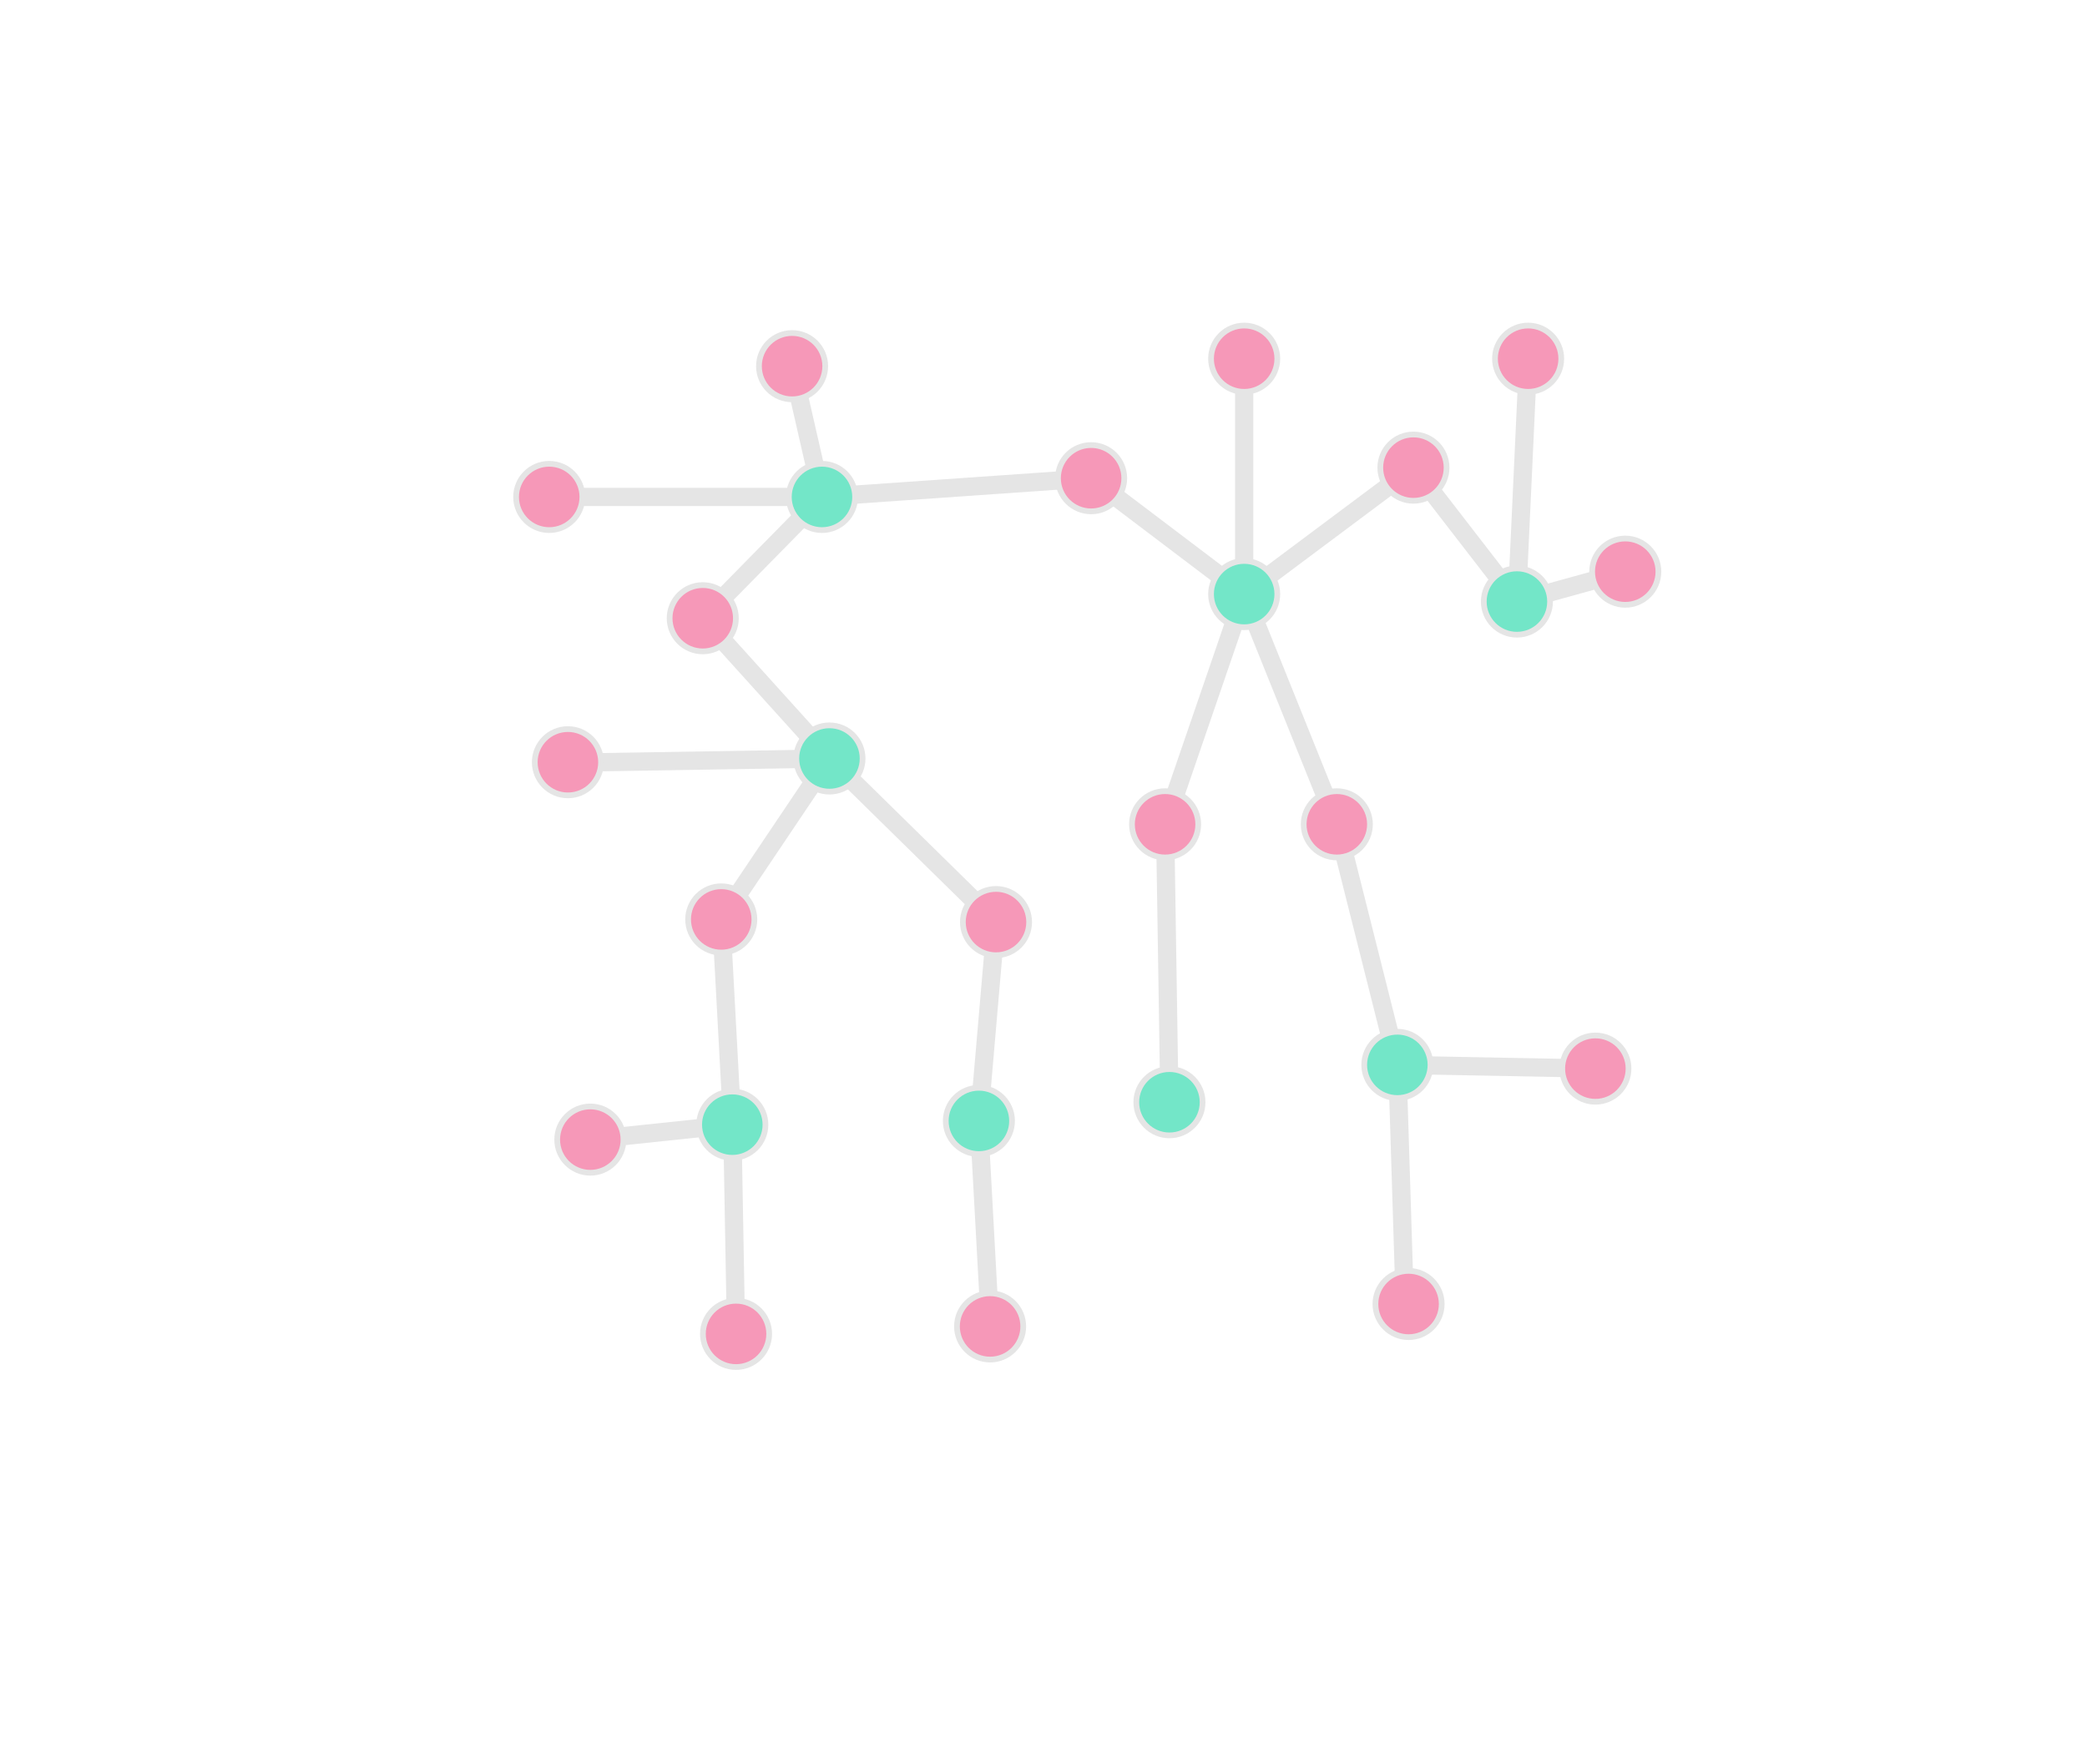
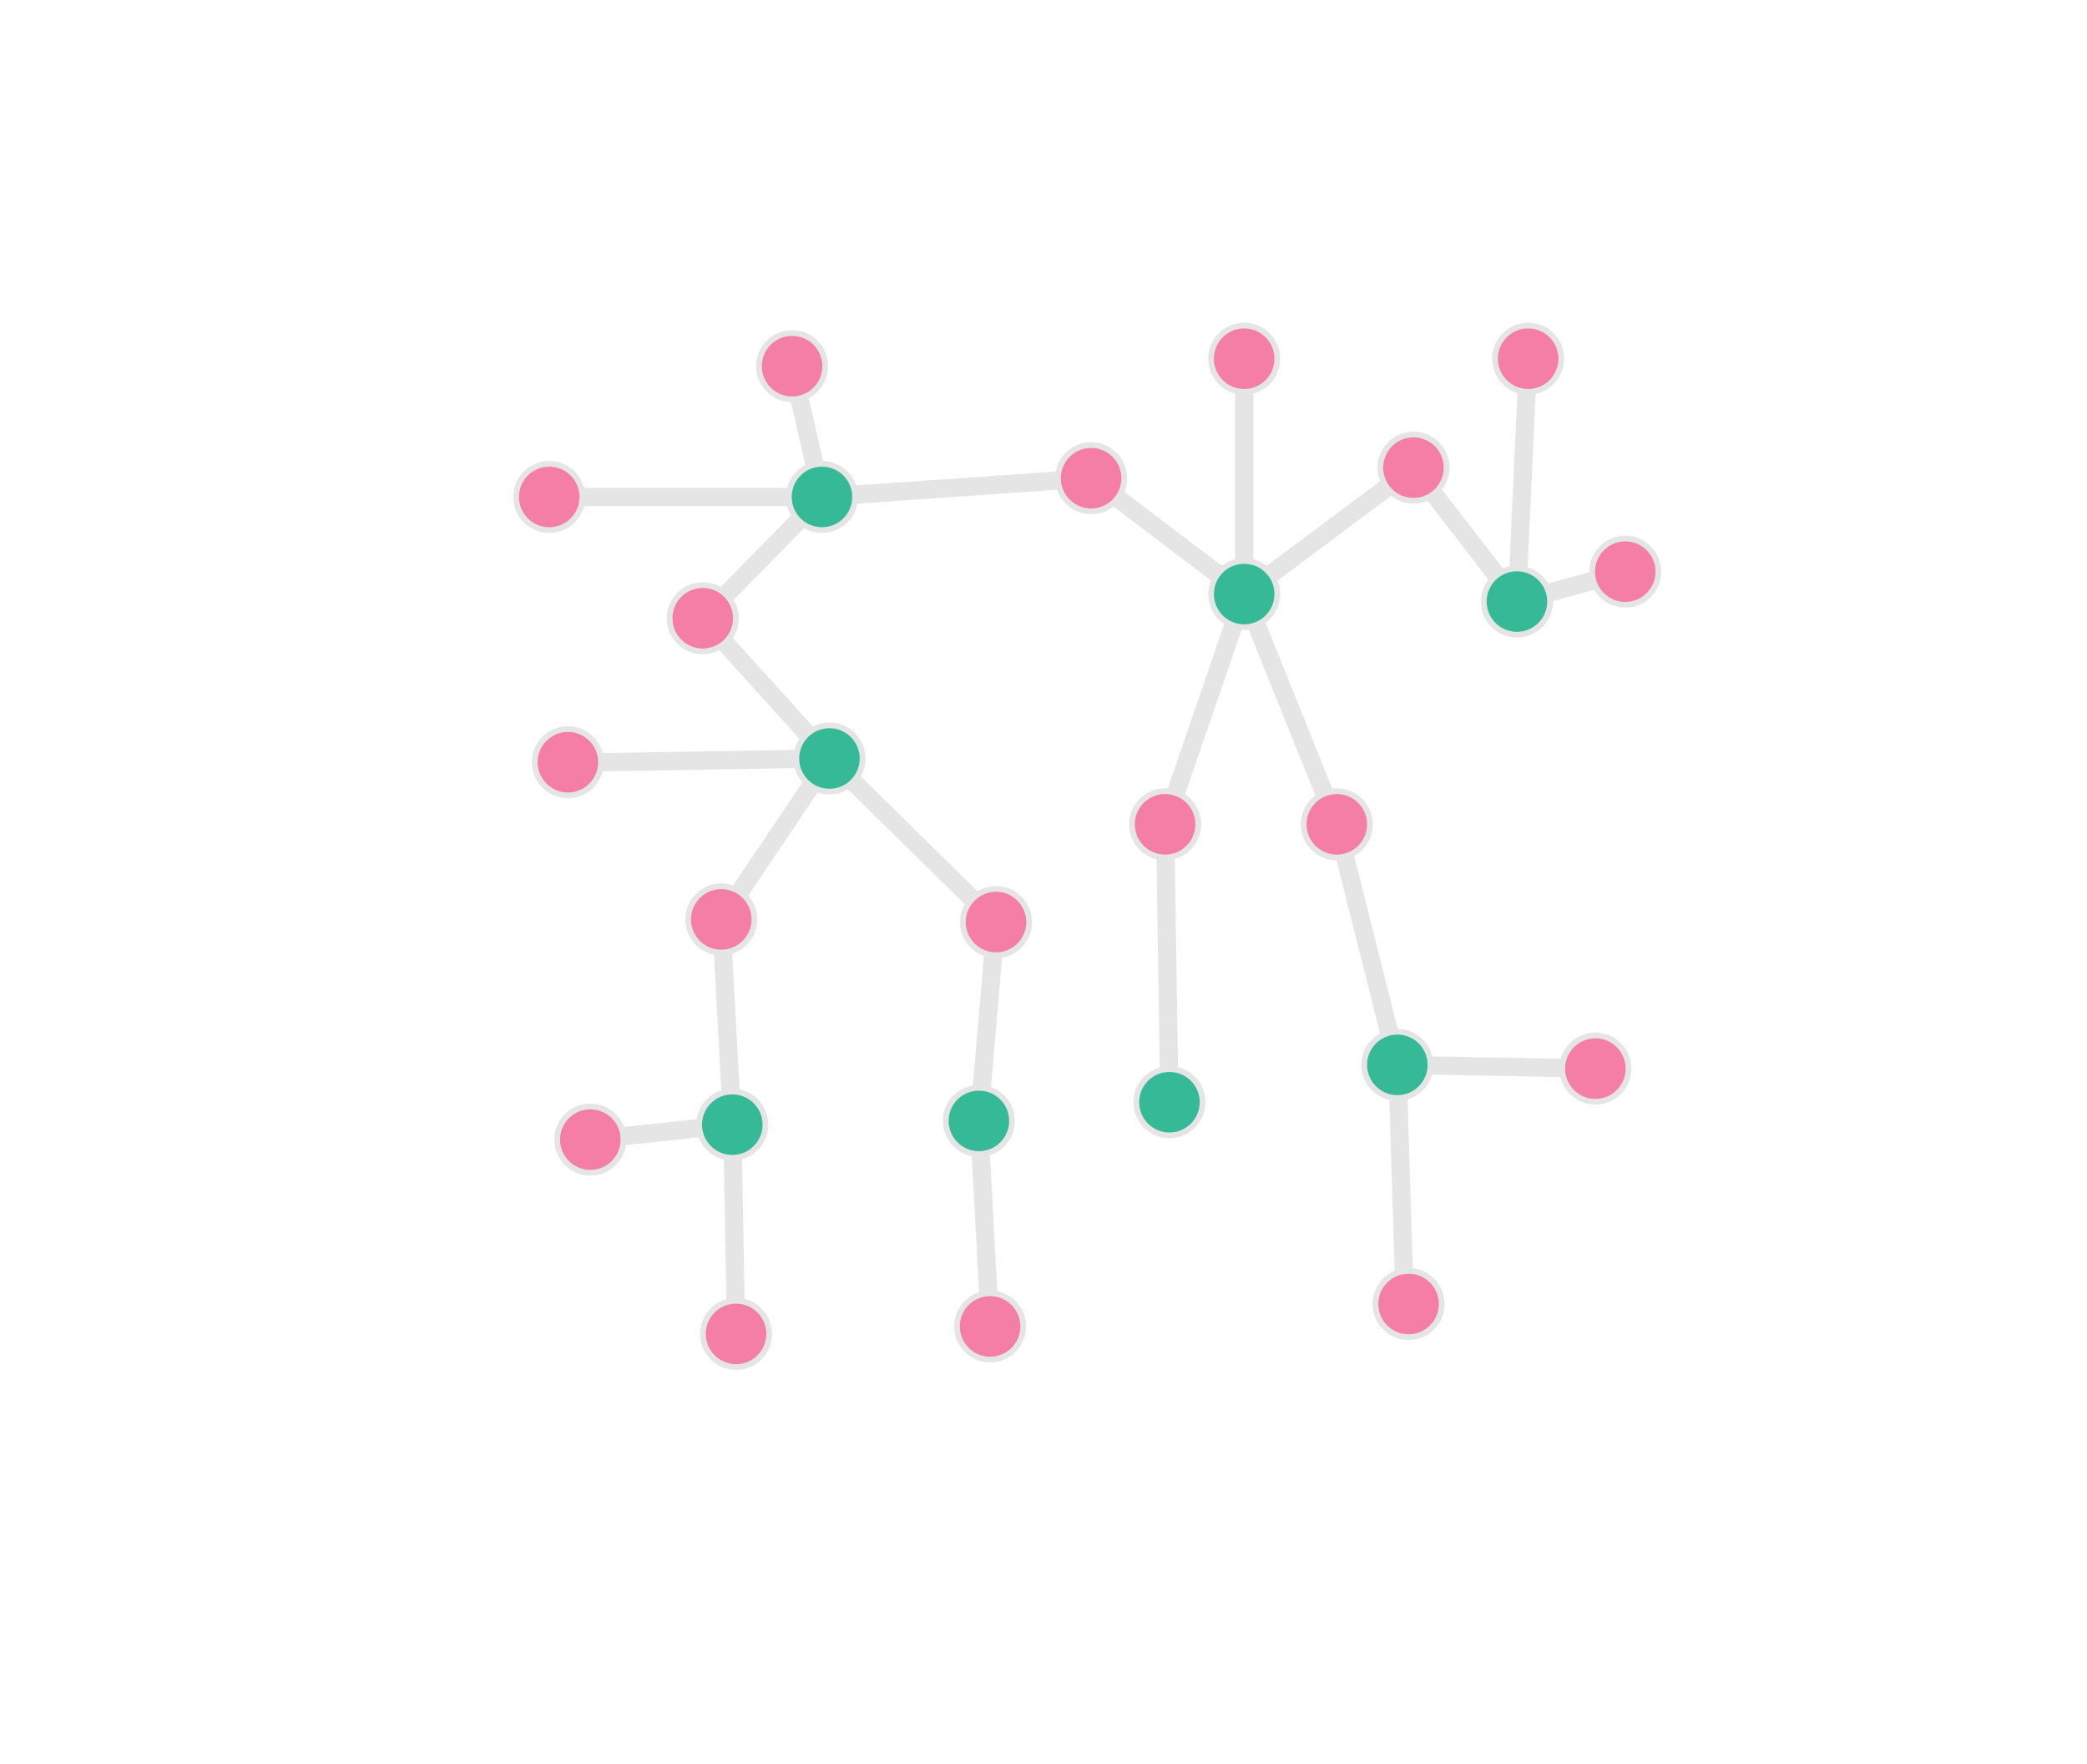
<svg xmlns="http://www.w3.org/2000/svg" width="400mm" height="338mm" version="1.1" id="svg88">
  <defs id="defs2" />
  <path style="fill:none;stroke:#e5e5e5;stroke-width:13.228;stroke-linecap:butt;stroke-linejoin:miter;stroke-opacity:1;stroke-dasharray:none" d="m 397.859,359.968 197.576,2e-5 -21.652,-94.728" id="path3601" />
  <path style="fill:none;stroke:#e5e5e5;stroke-width:13.228;stroke-linecap:butt;stroke-linejoin:miter;stroke-opacity:1;stroke-dasharray:none" d="m 595.436,359.968 -86.364,87.862 91.777,101.595 -190.398,3.073" id="path3603" />
  <path style="fill:none;stroke:#e5e5e5;stroke-width:13.228;stroke-linecap:butt;stroke-linejoin:miter;stroke-opacity:1;stroke-dasharray:none" d="m 600.849,549.425 -78.381,116.579 8.011,148.661 -102.848,10.826" id="path3605" />
  <path style="fill:none;stroke:#e5e5e5;stroke-width:13.228;stroke-linecap:butt;stroke-linejoin:miter;stroke-opacity:1;stroke-dasharray:none" d="m 530.479,814.664 2.707,151.565" id="path3607" />
  <path style="fill:none;stroke:#e5e5e5;stroke-width:13.228;stroke-linecap:butt;stroke-linejoin:miter;stroke-opacity:1;stroke-dasharray:none" d="m 600.849,549.425 120.655,118.492 -12.394,144.041 8.12,148.859" id="path3609" />
  <path style="fill:none;stroke:#e5e5e5;stroke-width:13.228;stroke-linecap:butt;stroke-linejoin:miter;stroke-opacity:1;stroke-dasharray:none" d="m 595.436,359.968 194.965,-13.57 110.873,83.939 -3e-5,-170.511" id="path3611" />
  <path style="fill:none;stroke:#e5e5e5;stroke-width:13.228;stroke-linecap:butt;stroke-linejoin:miter;stroke-opacity:1;stroke-dasharray:none" d="m 901.273,430.338 122.611,-91.595 74.965,97.008 8.12,-175.924" id="path3613" />
  <path style="fill:none;stroke:#e5e5e5;stroke-width:13.228;stroke-linecap:butt;stroke-linejoin:miter;stroke-opacity:1;stroke-dasharray:none" d="m 1098.85,435.751 78.489,-21.652" id="path3615" />
  <path style="fill:none;stroke:#e5e5e5;stroke-width:13.228;stroke-linecap:butt;stroke-linejoin:miter;stroke-opacity:1;stroke-dasharray:none" d="m 847.143,798.425 -3.156,-201.319 57.286,-166.769 67.111,166.769 43.857,174.253 143.446,2.707" id="path3617" />
  <path style="fill:none;stroke:#e5e5e5;stroke-width:13.228;stroke-linecap:butt;stroke-linejoin:miter;stroke-opacity:1;stroke-dasharray:none" d="m 1012.241,771.36 5.401,173.603" id="path3619" />
-   <g id="g407" transform="translate(-1159.507,132.0311)">
-     <circle style="fill:#f698b8;fill-opacity:1;stroke:#e5e5e5;stroke-width:4.157;stroke-linecap:butt;stroke-linejoin:round;stroke-miterlimit:10;stroke-dasharray:none;stroke-opacity:1" id="path395-5-3-3-35-2-28-0-8" cx="1949.908" cy="214.367" r="24.005" />
+   <g id="g407" transform="translate(-1159.507,132.0311)" style="fill:#f47ea6;fill-opacity:1">
+     <circle style="fill:#f47ea6;fill-opacity:1;stroke:#e5e5e5;stroke-width:4.157;stroke-linecap:butt;stroke-linejoin:round;stroke-miterlimit:10;stroke-dasharray:none;stroke-opacity:1" id="path395-5-3-3-35-2-28-0-8" cx="1949.908" cy="214.367" r="24.005" />
  </g>
-   <g id="g407-5" transform="translate(-1440.836,233.4626)">
-     <circle style="fill:#f698b8;fill-opacity:1;stroke:#e5e5e5;stroke-width:4.157;stroke-linecap:butt;stroke-linejoin:round;stroke-miterlimit:10;stroke-dasharray:none;stroke-opacity:1" id="path395-5-3-3-35-2-28-0-8-4" cx="1949.908" cy="214.367" r="24.005" />
+   <g id="g407-5" transform="translate(-1440.836,233.4626)" style="fill:#f47ea6;fill-opacity:1">
+     <circle style="fill:#f47ea6;fill-opacity:1;stroke:#e5e5e5;stroke-width:4.157;stroke-linecap:butt;stroke-linejoin:round;stroke-miterlimit:10;stroke-dasharray:none;stroke-opacity:1" id="path395-5-3-3-35-2-28-0-8-4" cx="1949.908" cy="214.367" r="24.005" />
  </g>
-   <g id="g407-7" transform="translate(-1427.44,451.6362)">
-     <circle style="fill:#f698b8;fill-opacity:1;stroke:#e5e5e5;stroke-width:4.157;stroke-linecap:butt;stroke-linejoin:round;stroke-miterlimit:10;stroke-dasharray:none;stroke-opacity:1" id="path395-5-3-3-35-2-28-0-8-6" cx="1949.908" cy="214.367" r="24.005" />
+   <g id="g407-7" transform="translate(-1427.44,451.6362)" style="fill:#f47ea6;fill-opacity:1">
+     <circle style="fill:#f47ea6;fill-opacity:1;stroke:#e5e5e5;stroke-width:4.157;stroke-linecap:butt;stroke-linejoin:round;stroke-miterlimit:10;stroke-dasharray:none;stroke-opacity:1" id="path395-5-3-3-35-2-28-0-8-6" cx="1949.908" cy="214.367" r="24.005" />
  </g>
-   <g id="g407-56" transform="translate(-1228.404,453.55)">
-     <circle style="fill:#f698b8;fill-opacity:1;stroke:#e5e5e5;stroke-width:4.157;stroke-linecap:butt;stroke-linejoin:round;stroke-miterlimit:10;stroke-dasharray:none;stroke-opacity:1" id="path395-5-3-3-35-2-28-0-8-9" cx="1949.908" cy="214.367" r="24.005" />
+   <g id="g407-56" transform="translate(-1228.404,453.55)" style="fill:#f47ea6;fill-opacity:1">
+     <circle style="fill:#f47ea6;fill-opacity:1;stroke:#e5e5e5;stroke-width:4.157;stroke-linecap:butt;stroke-linejoin:round;stroke-miterlimit:10;stroke-dasharray:none;stroke-opacity:1" id="path395-5-3-3-35-2-28-0-8-9" cx="1949.908" cy="214.367" r="24.005" />
  </g>
-   <g id="g407-3" transform="translate(-1105.921,382.7393)">
-     <circle style="fill:#f698b8;fill-opacity:1;stroke:#e5e5e5;stroke-width:4.157;stroke-linecap:butt;stroke-linejoin:round;stroke-miterlimit:10;stroke-dasharray:none;stroke-opacity:1" id="path395-5-3-3-35-2-28-0-8-7" cx="1949.908" cy="214.367" r="24.005" />
+   <g id="g407-3" transform="translate(-1105.921,382.7393)" style="fill:#f47ea6;fill-opacity:1">
+     <circle style="fill:#f47ea6;fill-opacity:1;stroke:#e5e5e5;stroke-width:4.157;stroke-linecap:butt;stroke-linejoin:round;stroke-miterlimit:10;stroke-dasharray:none;stroke-opacity:1" id="path395-5-3-3-35-2-28-0-8-7" cx="1949.908" cy="214.367" r="24.005" />
  </g>
-   <g id="g407-4" transform="translate(-981.5237,382.7393)">
-     <circle style="fill:#f698b8;fill-opacity:1;stroke:#e5e5e5;stroke-width:4.157;stroke-linecap:butt;stroke-linejoin:round;stroke-miterlimit:10;stroke-dasharray:none;stroke-opacity:1" id="path395-5-3-3-35-2-28-0-8-5" cx="1949.908" cy="214.367" r="24.005" />
+   <g id="g407-4" transform="translate(-981.5237,382.7393)" style="fill:#f47ea6;fill-opacity:1">
+     <circle style="fill:#f47ea6;fill-opacity:1;stroke:#e5e5e5;stroke-width:4.157;stroke-linecap:butt;stroke-linejoin:round;stroke-miterlimit:10;stroke-dasharray:none;stroke-opacity:1" id="path395-5-3-3-35-2-28-0-8-5" cx="1949.908" cy="214.367" r="24.005" />
  </g>
-   <g id="g407-2" transform="translate(-926.0234,124.3759)">
-     <circle style="fill:#f698b8;fill-opacity:1;stroke:#e5e5e5;stroke-width:4.157;stroke-linecap:butt;stroke-linejoin:round;stroke-miterlimit:10;stroke-dasharray:none;stroke-opacity:1" id="path395-5-3-3-35-2-28-0-8-54" cx="1949.908" cy="214.367" r="24.005" />
+   <g id="g407-2" transform="translate(-926.0234,124.3759)" style="fill:#f47ea6;fill-opacity:1">
+     <circle style="fill:#f47ea6;fill-opacity:1;stroke:#e5e5e5;stroke-width:4.157;stroke-linecap:butt;stroke-linejoin:round;stroke-miterlimit:10;stroke-dasharray:none;stroke-opacity:1" id="path395-5-3-3-35-2-28-0-8-54" cx="1949.908" cy="214.367" r="24.005" />
  </g>
-   <g id="g407-74" transform="translate(-772.5691,199.7312)">
-     <circle style="fill:#f698b8;fill-opacity:1;stroke:#e5e5e5;stroke-width:4.157;stroke-linecap:butt;stroke-linejoin:round;stroke-miterlimit:10;stroke-dasharray:none;stroke-opacity:1" id="path395-5-3-3-35-2-28-0-8-43" cx="1949.908" cy="214.367" r="24.005" />
+   <g id="g407-74" transform="translate(-772.5691,199.7312)" style="fill:#f47ea6;fill-opacity:1">
+     <circle style="fill:#f47ea6;fill-opacity:1;stroke:#e5e5e5;stroke-width:4.157;stroke-linecap:butt;stroke-linejoin:round;stroke-miterlimit:10;stroke-dasharray:none;stroke-opacity:1" id="path395-5-3-3-35-2-28-0-8-43" cx="1949.908" cy="214.367" r="24.005" />
  </g>
-   <g id="g407-0" transform="translate(-842.9388,45.45925)">
-     <circle style="fill:#f698b8;fill-opacity:1;stroke:#e5e5e5;stroke-width:4.157;stroke-linecap:butt;stroke-linejoin:round;stroke-miterlimit:10;stroke-dasharray:none;stroke-opacity:1" id="path395-5-3-3-35-2-28-0-8-78" cx="1949.908" cy="214.367" r="24.005" />
+   <g id="g407-0" transform="translate(-842.9388,45.45925)" style="fill:#f47ea6;fill-opacity:1">
+     <circle style="fill:#f47ea6;fill-opacity:1;stroke:#e5e5e5;stroke-width:4.157;stroke-linecap:butt;stroke-linejoin:round;stroke-miterlimit:10;stroke-dasharray:none;stroke-opacity:1" id="path395-5-3-3-35-2-28-0-8-78" cx="1949.908" cy="214.367" r="24.005" />
  </g>
-   <g id="g407-6" transform="translate(-1048.635,45.45925)">
-     <circle style="fill:#f698b8;fill-opacity:1;stroke:#e5e5e5;stroke-width:4.157;stroke-linecap:butt;stroke-linejoin:round;stroke-miterlimit:10;stroke-dasharray:none;stroke-opacity:1" id="path395-5-3-3-35-2-28-0-8-8" cx="1949.908" cy="214.367" r="24.005" />
+   <g id="g407-6" transform="translate(-1048.635,45.45925)" style="fill:#f47ea6;fill-opacity:1">
+     <circle style="fill:#f47ea6;fill-opacity:1;stroke:#e5e5e5;stroke-width:4.157;stroke-linecap:butt;stroke-linejoin:round;stroke-miterlimit:10;stroke-dasharray:none;stroke-opacity:1" id="path395-5-3-3-35-2-28-0-8-8" cx="1949.908" cy="214.367" r="24.005" />
  </g>
-   <g id="g407-8" transform="translate(-1376.124,50.87231)">
-     <circle style="fill:#f698b8;fill-opacity:1;stroke:#e5e5e5;stroke-width:4.157;stroke-linecap:butt;stroke-linejoin:round;stroke-miterlimit:10;stroke-dasharray:none;stroke-opacity:1" id="path395-5-3-3-35-2-28-0-8-431" cx="1949.908" cy="214.367" r="24.005" />
+   <g id="g407-8" transform="translate(-1376.124,50.87231)" style="fill:#f47ea6;fill-opacity:1">
+     <circle style="fill:#f47ea6;fill-opacity:1;stroke:#e5e5e5;stroke-width:4.157;stroke-linecap:butt;stroke-linejoin:round;stroke-miterlimit:10;stroke-dasharray:none;stroke-opacity:1" id="path395-5-3-3-35-2-28-0-8-431" cx="1949.908" cy="214.367" r="24.005" />
  </g>
-   <g id="g407-49" transform="translate(-1552.049,145.6007)">
-     <circle style="fill:#f698b8;fill-opacity:1;stroke:#e5e5e5;stroke-width:4.157;stroke-linecap:butt;stroke-linejoin:round;stroke-miterlimit:10;stroke-dasharray:none;stroke-opacity:1" id="path395-5-3-3-35-2-28-0-8-2" cx="1949.908" cy="214.367" r="24.005" />
+   <g id="g407-49" transform="translate(-1552.049,145.6007)" style="fill:#f47ea6;fill-opacity:1">
+     <circle style="fill:#f47ea6;fill-opacity:1;stroke:#e5e5e5;stroke-width:4.157;stroke-linecap:butt;stroke-linejoin:round;stroke-miterlimit:10;stroke-dasharray:none;stroke-opacity:1" id="path395-5-3-3-35-2-28-0-8-2" cx="1949.908" cy="214.367" r="24.005" />
  </g>
-   <g id="g407-06" transform="translate(-1538.516,337.7641)">
-     <circle style="fill:#f698b8;fill-opacity:1;stroke:#e5e5e5;stroke-width:4.157;stroke-linecap:butt;stroke-linejoin:round;stroke-miterlimit:10;stroke-dasharray:none;stroke-opacity:1" id="path395-5-3-3-35-2-28-0-8-89" cx="1949.908" cy="214.367" r="24.005" />
+   <g id="g407-06" transform="translate(-1538.516,337.7641)" style="fill:#f47ea6;fill-opacity:1">
+     <circle style="fill:#f47ea6;fill-opacity:1;stroke:#e5e5e5;stroke-width:4.157;stroke-linecap:butt;stroke-linejoin:round;stroke-miterlimit:10;stroke-dasharray:none;stroke-opacity:1" id="path395-5-3-3-35-2-28-0-8-89" cx="1949.908" cy="214.367" r="24.005" />
  </g>
-   <g id="g407-26" transform="translate(-1522.277,611.1232)">
-     <circle style="fill:#f698b8;fill-opacity:1;stroke:#e5e5e5;stroke-width:4.157;stroke-linecap:butt;stroke-linejoin:round;stroke-miterlimit:10;stroke-dasharray:none;stroke-opacity:1" id="path395-5-3-3-35-2-28-0-8-64" cx="1949.908" cy="214.367" r="24.005" />
+   <g id="g407-26" transform="translate(-1522.277,611.1232)" style="fill:#f47ea6;fill-opacity:1">
+     <circle style="fill:#f47ea6;fill-opacity:1;stroke:#e5e5e5;stroke-width:4.157;stroke-linecap:butt;stroke-linejoin:round;stroke-miterlimit:10;stroke-dasharray:none;stroke-opacity:1" id="path395-5-3-3-35-2-28-0-8-64" cx="1949.908" cy="214.367" r="24.005" />
  </g>
-   <g id="g407-9" transform="translate(-1416.722,751.8626)">
-     <circle style="fill:#f698b8;fill-opacity:1;stroke:#e5e5e5;stroke-width:4.157;stroke-linecap:butt;stroke-linejoin:round;stroke-miterlimit:10;stroke-dasharray:none;stroke-opacity:1" id="path395-5-3-3-35-2-28-0-8-50" cx="1949.908" cy="214.367" r="24.005" />
+   <g id="g407-9" transform="translate(-1416.722,751.8626)" style="fill:#f47ea6;fill-opacity:1">
+     <circle style="fill:#f47ea6;fill-opacity:1;stroke:#e5e5e5;stroke-width:4.157;stroke-linecap:butt;stroke-linejoin:round;stroke-miterlimit:10;stroke-dasharray:none;stroke-opacity:1" id="path395-5-3-3-35-2-28-0-8-50" cx="1949.908" cy="214.367" r="24.005" />
  </g>
-   <g id="g407-48" transform="translate(-1232.678,746.4495)">
-     <circle style="fill:#f698b8;fill-opacity:1;stroke:#e5e5e5;stroke-width:4.157;stroke-linecap:butt;stroke-linejoin:round;stroke-miterlimit:10;stroke-dasharray:none;stroke-opacity:1" id="path395-5-3-3-35-2-28-0-8-71" cx="1949.908" cy="214.367" r="24.005" />
+   <g id="g407-48" transform="translate(-1232.678,746.4495)" style="fill:#f47ea6;fill-opacity:1">
+     <circle style="fill:#f47ea6;fill-opacity:1;stroke:#e5e5e5;stroke-width:4.157;stroke-linecap:butt;stroke-linejoin:round;stroke-miterlimit:10;stroke-dasharray:none;stroke-opacity:1" id="path395-5-3-3-35-2-28-0-8-71" cx="1949.908" cy="214.367" r="24.005" />
  </g>
-   <g id="g407-72" transform="translate(-929.5476,730.2104)">
-     <circle style="fill:#f698b8;fill-opacity:1;stroke:#e5e5e5;stroke-width:4.157;stroke-linecap:butt;stroke-linejoin:round;stroke-miterlimit:10;stroke-dasharray:none;stroke-opacity:1" id="path395-5-3-3-35-2-28-0-8-72" cx="1949.908" cy="214.367" r="24.005" />
+   <g id="g407-72" transform="translate(-929.5476,730.2104)" style="fill:#f47ea6;fill-opacity:1">
+     <circle style="fill:#f47ea6;fill-opacity:1;stroke:#e5e5e5;stroke-width:4.157;stroke-linecap:butt;stroke-linejoin:round;stroke-miterlimit:10;stroke-dasharray:none;stroke-opacity:1" id="path395-5-3-3-35-2-28-0-8-72" cx="1949.908" cy="214.367" r="24.005" />
  </g>
-   <g id="g407-261" transform="translate(-794.2213,559.6992)">
-     <circle style="fill:#f698b8;fill-opacity:1;stroke:#e5e5e5;stroke-width:4.157;stroke-linecap:butt;stroke-linejoin:round;stroke-miterlimit:10;stroke-dasharray:none;stroke-opacity:1" id="path395-5-3-3-35-2-28-0-8-0" cx="1949.908" cy="214.367" r="24.005" />
+   <g id="g407-261" transform="translate(-794.2213,559.6992)" style="fill:#f47ea6;fill-opacity:1">
+     <circle style="fill:#f47ea6;fill-opacity:1;stroke:#e5e5e5;stroke-width:4.157;stroke-linecap:butt;stroke-linejoin:round;stroke-miterlimit:10;stroke-dasharray:none;stroke-opacity:1" id="path395-5-3-3-35-2-28-0-8-0" cx="1949.908" cy="214.367" r="24.005" />
  </g>
-   <circle style="fill:#73e6c8;fill-opacity:1;stroke:#e5e5e5;stroke-width:4.157;stroke-linecap:butt;stroke-linejoin:round;stroke-miterlimit:10;stroke-dasharray:none;stroke-opacity:1" id="path395-5-3-3-35-2-0-7-5-3" cx="595.436" cy="359.968" r="24.005" />
-   <circle style="fill:#73e6c8;fill-opacity:1;stroke:#e5e5e5;stroke-width:4.157;stroke-linecap:butt;stroke-linejoin:round;stroke-miterlimit:10;stroke-dasharray:none;stroke-opacity:1" id="path395-5-3-3-35-2-0-7-5-3-6" cx="600.849" cy="549.425" r="24.005" />
-   <circle style="fill:#73e6c8;fill-opacity:1;stroke:#e5e5e5;stroke-width:4.157;stroke-linecap:butt;stroke-linejoin:round;stroke-miterlimit:10;stroke-dasharray:none;stroke-opacity:1" id="path395-5-3-3-35-2-0-7-5-3-1" cx="530.479" cy="814.664" r="24.005" />
-   <circle style="fill:#73e6c8;fill-opacity:1;stroke:#e5e5e5;stroke-width:4.157;stroke-linecap:butt;stroke-linejoin:round;stroke-miterlimit:10;stroke-dasharray:none;stroke-opacity:1" id="path395-5-3-3-35-2-0-7-5-3-5" cx="709.11" cy="811.958" r="24.005" />
-   <circle style="fill:#73e6c8;fill-opacity:1;stroke:#e5e5e5;stroke-width:4.157;stroke-linecap:butt;stroke-linejoin:round;stroke-miterlimit:10;stroke-dasharray:none;stroke-opacity:1" id="path395-5-3-3-35-2-0-7-5-3-9" cx="847.143" cy="798.425" r="24.005" />
-   <circle style="fill:#73e6c8;fill-opacity:1;stroke:#e5e5e5;stroke-width:4.157;stroke-linecap:butt;stroke-linejoin:round;stroke-miterlimit:10;stroke-dasharray:none;stroke-opacity:1" id="path395-5-3-3-35-2-0-7-5-3-4" cx="1012.241" cy="771.36" r="24.005" />
-   <circle style="fill:#73e6c8;fill-opacity:1;stroke:#e5e5e5;stroke-width:4.157;stroke-linecap:butt;stroke-linejoin:round;stroke-miterlimit:10;stroke-dasharray:none;stroke-opacity:1" id="path395-5-3-3-35-2-0-7-5-3-90" cx="901.273" cy="430.338" r="24.005" />
-   <circle style="fill:#73e6c8;fill-opacity:1;stroke:#e5e5e5;stroke-width:4.157;stroke-linecap:butt;stroke-linejoin:round;stroke-miterlimit:10;stroke-dasharray:none;stroke-opacity:1" id="path395-5-3-3-35-2-0-7-5-3-91" cx="1098.85" cy="435.751" r="24.005" />
+   <circle style="fill:#35b996;fill-opacity:1;stroke:#e5e5e5;stroke-width:4.157;stroke-linecap:butt;stroke-linejoin:round;stroke-miterlimit:10;stroke-dasharray:none;stroke-opacity:1" id="path395-5-3-3-35-2-0-7-5-3" cx="595.436" cy="359.968" r="24.005" />
+   <circle style="fill:#35b996;fill-opacity:1;stroke:#e5e5e5;stroke-width:4.157;stroke-linecap:butt;stroke-linejoin:round;stroke-miterlimit:10;stroke-dasharray:none;stroke-opacity:1" id="path395-5-3-3-35-2-0-7-5-3-6" cx="600.849" cy="549.425" r="24.005" />
+   <circle style="fill:#35b996;fill-opacity:1;stroke:#e5e5e5;stroke-width:4.157;stroke-linecap:butt;stroke-linejoin:round;stroke-miterlimit:10;stroke-dasharray:none;stroke-opacity:1" id="path395-5-3-3-35-2-0-7-5-3-1" cx="530.479" cy="814.664" r="24.005" />
+   <circle style="fill:#35b996;fill-opacity:1;stroke:#e5e5e5;stroke-width:4.157;stroke-linecap:butt;stroke-linejoin:round;stroke-miterlimit:10;stroke-dasharray:none;stroke-opacity:1" id="path395-5-3-3-35-2-0-7-5-3-5" cx="709.11" cy="811.958" r="24.005" />
+   <circle style="fill:#35b996;fill-opacity:1;stroke:#e5e5e5;stroke-width:4.157;stroke-linecap:butt;stroke-linejoin:round;stroke-miterlimit:10;stroke-dasharray:none;stroke-opacity:1" id="path395-5-3-3-35-2-0-7-5-3-9" cx="847.143" cy="798.425" r="24.005" />
+   <circle style="fill:#35b996;fill-opacity:1;stroke:#e5e5e5;stroke-width:4.157;stroke-linecap:butt;stroke-linejoin:round;stroke-miterlimit:10;stroke-dasharray:none;stroke-opacity:1" id="path395-5-3-3-35-2-0-7-5-3-4" cx="1012.241" cy="771.36" r="24.005" />
+   <circle style="fill:#35b996;fill-opacity:1;stroke:#e5e5e5;stroke-width:4.157;stroke-linecap:butt;stroke-linejoin:round;stroke-miterlimit:10;stroke-dasharray:none;stroke-opacity:1" id="path395-5-3-3-35-2-0-7-5-3-90" cx="901.273" cy="430.338" r="24.005" />
+   <circle style="fill:#35b996;fill-opacity:1;stroke:#e5e5e5;stroke-width:4.157;stroke-linecap:butt;stroke-linejoin:round;stroke-miterlimit:10;stroke-dasharray:none;stroke-opacity:1" id="path395-5-3-3-35-2-0-7-5-3-91" cx="1098.85" cy="435.751" r="24.005" />
</svg>
